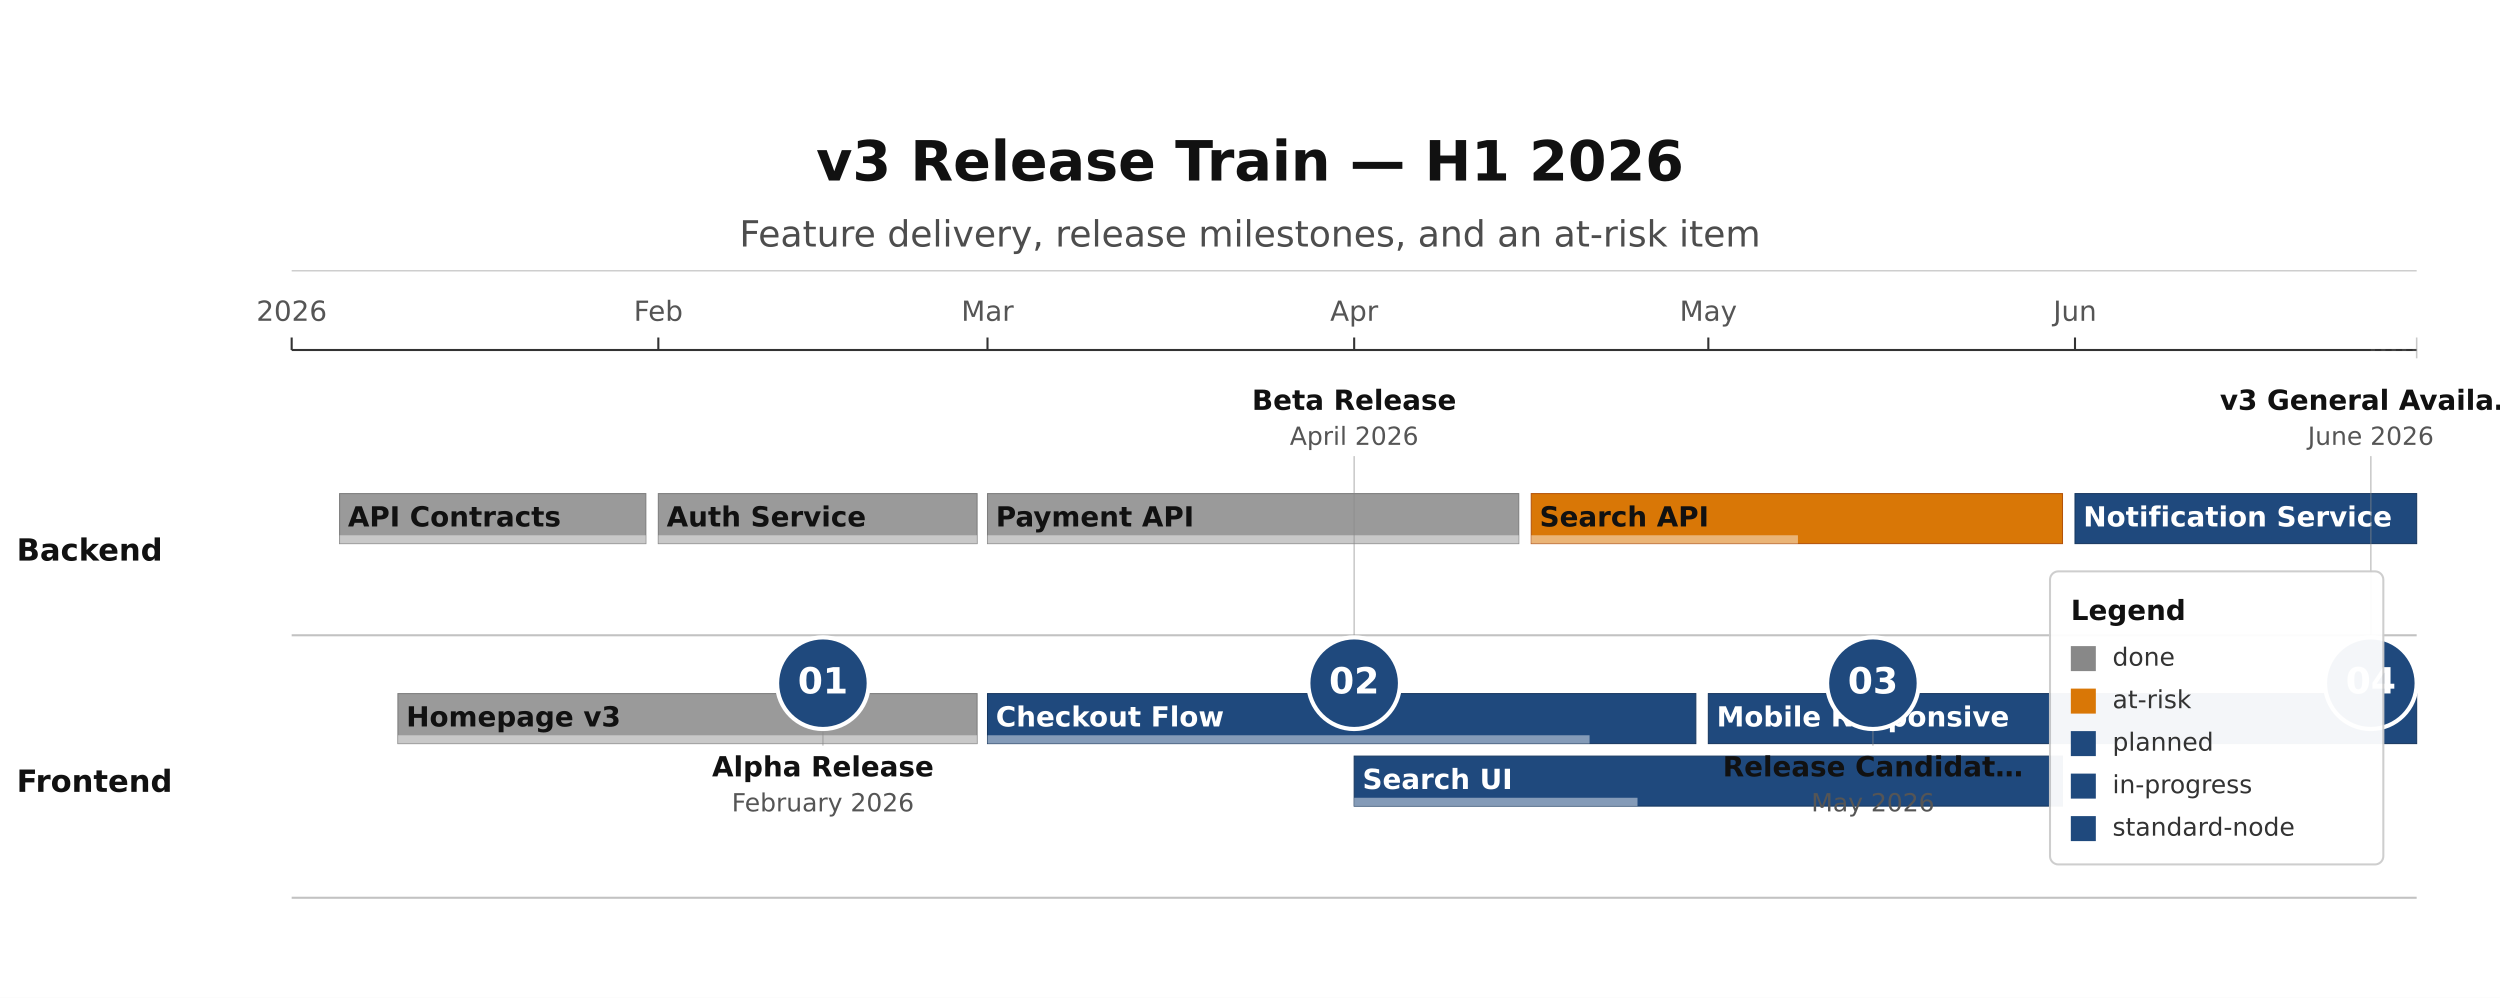
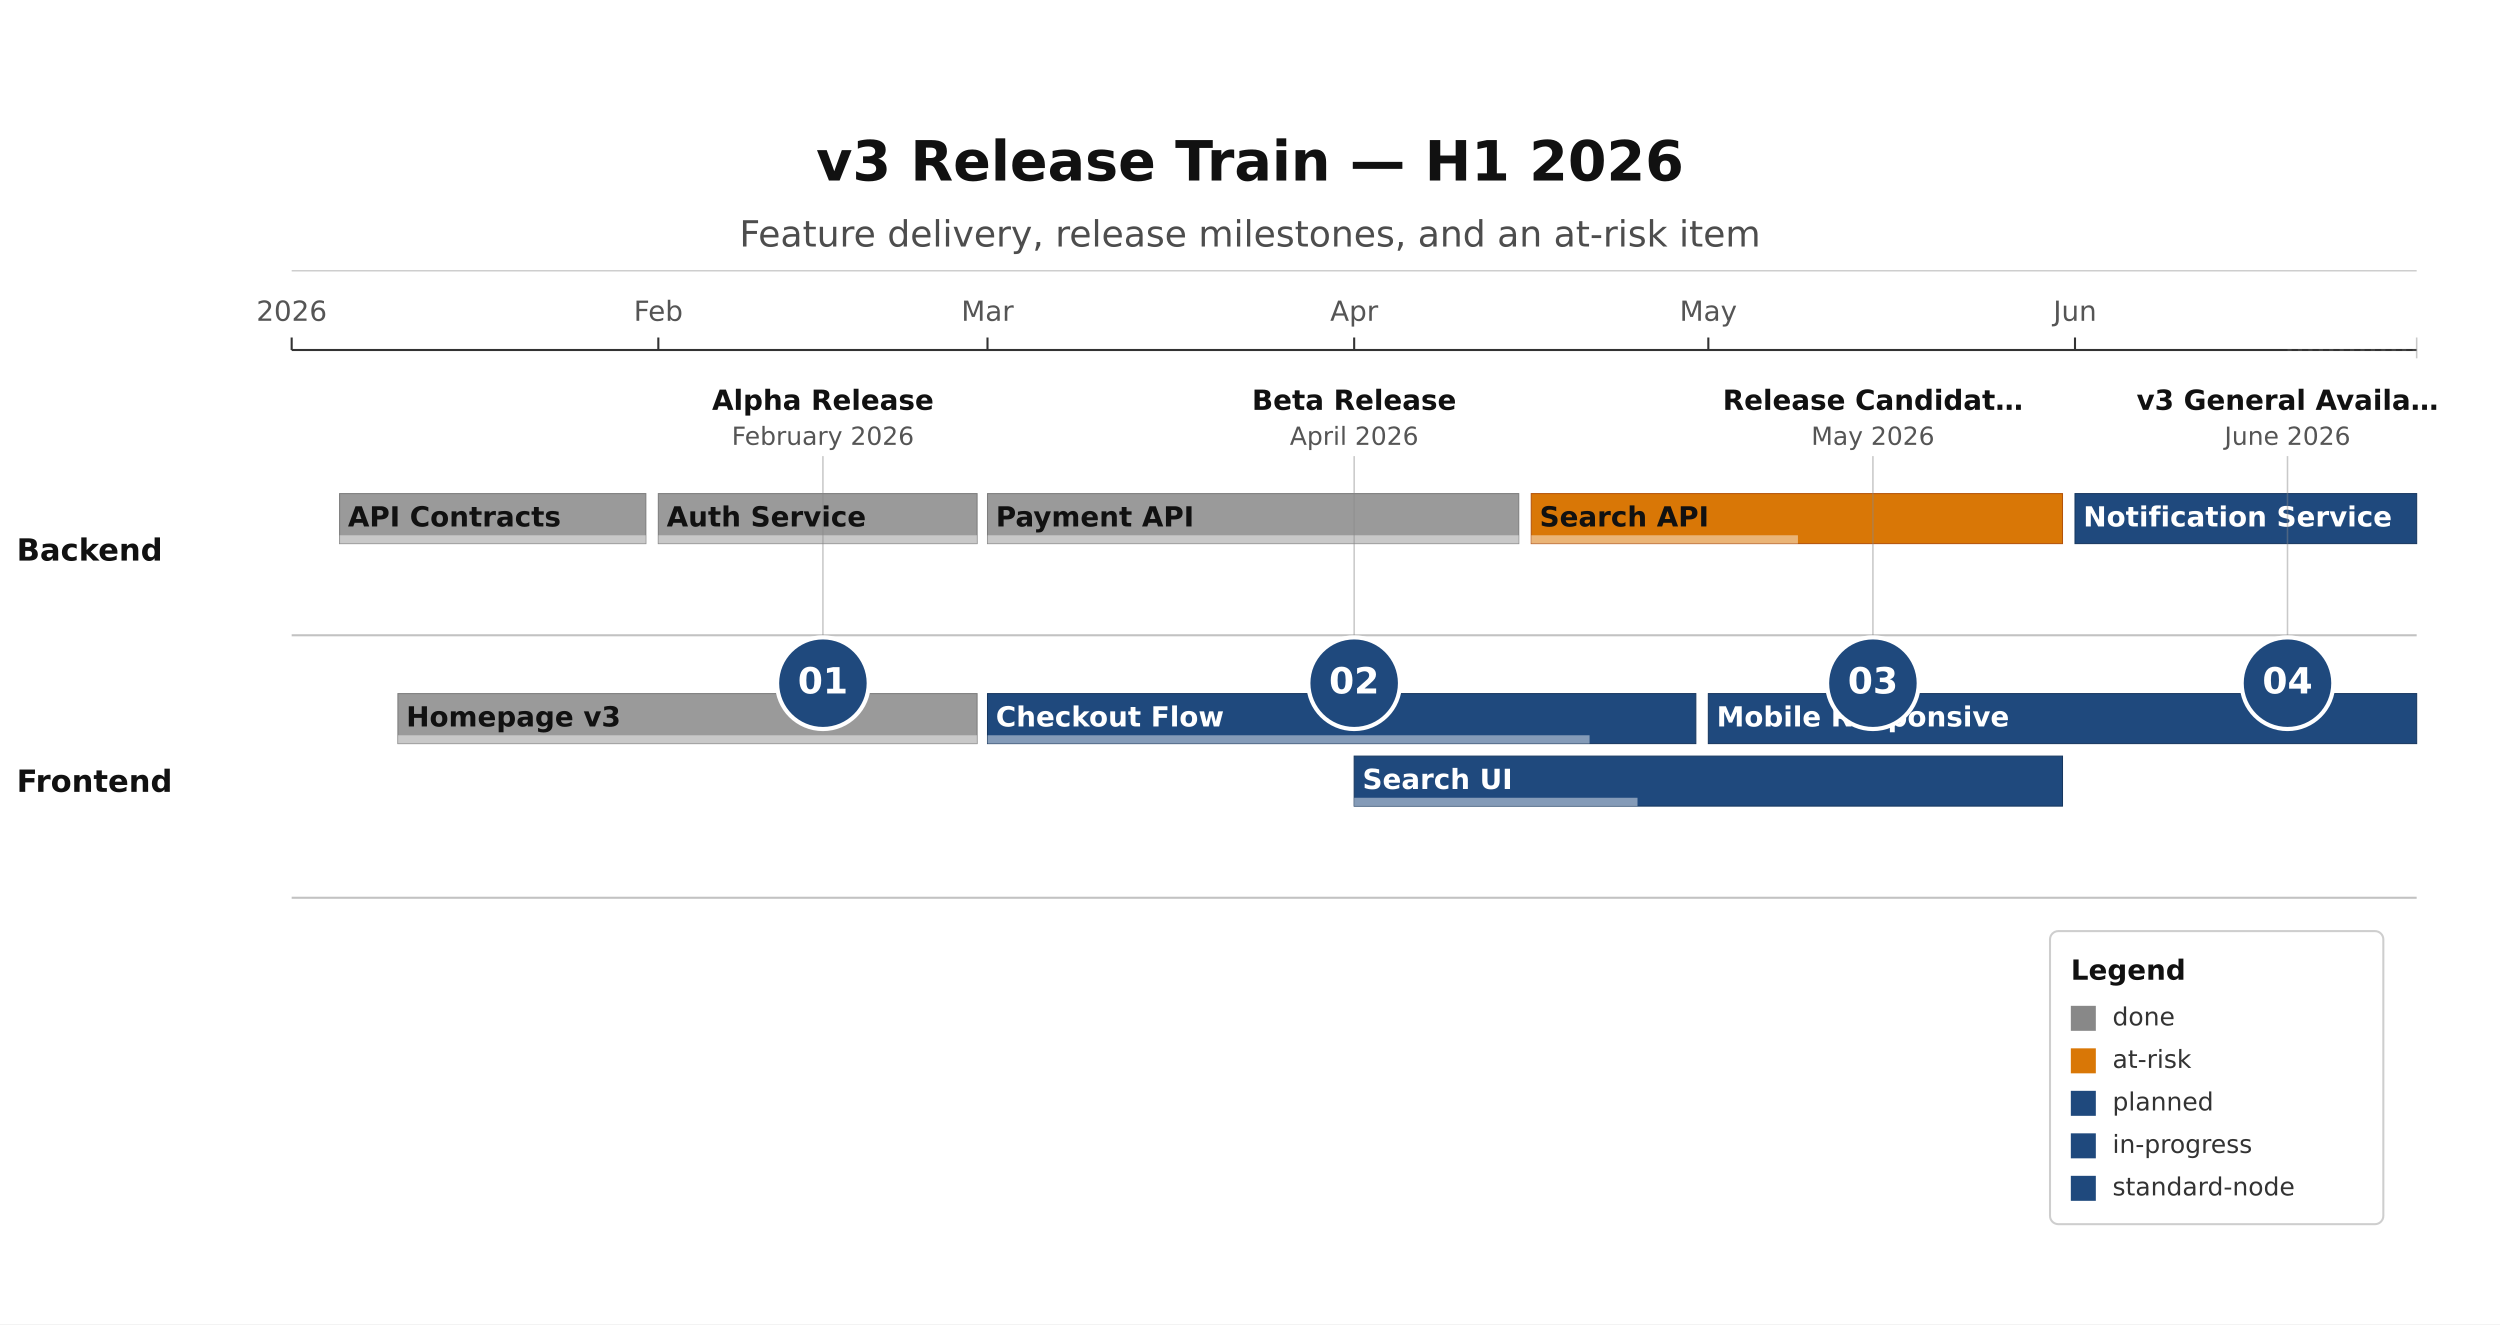
- <svg xmlns="http://www.w3.org/2000/svg" height="478.93" version="1.1" viewBox="0 0 1200 478.93" width="1200">
-   <rect fill="#FFFFFF" height="478.93" width="1200" x="0" y="0" />
+ <svg xmlns="http://www.w3.org/2000/svg" height="635.6" version="1.1" viewBox="0 0 1200 635.6" width="1200">
+   <rect fill="#FFFFFF" height="635.6" width="1200" x="0" y="0" />
  <text dominant-baseline="alphabetic" fill="#111111" font-family="DejaVu Sans, Arial, Helvetica, sans-serif" font-size="26.67" font-weight="700" text-anchor="middle" x="600" y="86.67">v3 Release Train — H1 2026</text>
  <text dominant-baseline="alphabetic" fill="#111111" font-family="DejaVu Sans, Arial, Helvetica, sans-serif" font-size="17.33" font-weight="400" opacity="0.75" text-anchor="middle" x="600" y="118.33">Feature delivery, release milestones, and an at-risk item</text>
  <line opacity="0.35" stroke="#333333" stroke-width="0.5" x1="140" x2="1160" y1="130" y2="130" />
  <line stroke="#333333" stroke-width="1" x1="140" x2="1160" y1="168" y2="168" />
  <line stroke="#333333" stroke-width="1" x1="140" x2="140" y1="162" y2="168" />
  <text dominant-baseline="alphabetic" fill="#555555" font-family="DejaVu Sans, Arial, Helvetica, sans-serif" font-size="13.33" font-weight="400" text-anchor="middle" x="140" y="154">2026</text>
  <line stroke="#333333" stroke-width="1" x1="316" x2="316" y1="162" y2="168" />
  <text dominant-baseline="alphabetic" fill="#555555" font-family="DejaVu Sans, Arial, Helvetica, sans-serif" font-size="13.33" font-weight="400" text-anchor="middle" x="316" y="154">Feb</text>
  <line stroke="#333333" stroke-width="1" x1="474" x2="474" y1="162" y2="168" />
  <text dominant-baseline="alphabetic" fill="#555555" font-family="DejaVu Sans, Arial, Helvetica, sans-serif" font-size="13.33" font-weight="400" text-anchor="middle" x="474" y="154">Mar</text>
  <line stroke="#333333" stroke-width="1" x1="650" x2="650" y1="162" y2="168" />
  <text dominant-baseline="alphabetic" fill="#555555" font-family="DejaVu Sans, Arial, Helvetica, sans-serif" font-size="13.33" font-weight="400" text-anchor="middle" x="650" y="154">Apr</text>
  <line stroke="#333333" stroke-width="1" x1="820" x2="820" y1="162" y2="168" />
  <text dominant-baseline="alphabetic" fill="#555555" font-family="DejaVu Sans, Arial, Helvetica, sans-serif" font-size="13.33" font-weight="400" text-anchor="middle" x="820" y="154">May</text>
  <line stroke="#333333" stroke-width="1" x1="996" x2="996" y1="162" y2="168" />
  <text dominant-baseline="alphabetic" fill="#555555" font-family="DejaVu Sans, Arial, Helvetica, sans-serif" font-size="13.33" font-weight="400" text-anchor="middle" x="996" y="154">Jun</text>
  <line opacity="0.3" stroke="#333333" stroke-width="1" x1="140" x2="1160" y1="304.93" y2="304.93" />
  <text dominant-baseline="middle" fill="#111111" font-family="DejaVu Sans, Arial, Helvetica, sans-serif" font-size="14.67" font-weight="600" text-anchor="start" x="8" y="264.93">Backend</text>
  <line opacity="0.3" stroke="#333333" stroke-width="1" x1="140" x2="1160" y1="430.93" y2="430.93" />
  <text dominant-baseline="middle" fill="#111111" font-family="DejaVu Sans, Arial, Helvetica, sans-serif" font-size="14.67" font-weight="600" text-anchor="start" x="8" y="375.93">Frontend</text>
  <rect fill="#888888" height="24" opacity="0.85" rx="0" stroke="#666666" stroke-width="0.5" width="147" x="163" y="236.93" />
  <rect fill="#FFFFFF" height="4" opacity="0.45" rx="0" width="147" x="163" y="256.93" />
  <text dominant-baseline="middle" fill="#111111" font-family="DejaVu Sans, Arial, Helvetica, sans-serif" font-size="13.33" font-weight="600" text-anchor="start" x="167" y="248.93">API Contracts</text>
  <rect fill="#888888" height="24" opacity="0.85" rx="0" stroke="#666666" stroke-width="0.5" width="153" x="316" y="236.93" />
  <rect fill="#FFFFFF" height="4" opacity="0.45" rx="0" width="153" x="316" y="256.93" />
  <text dominant-baseline="middle" fill="#111111" font-family="DejaVu Sans, Arial, Helvetica, sans-serif" font-size="13.33" font-weight="600" text-anchor="start" x="320" y="248.93">Auth Service</text>
  <rect fill="#888888" height="24" opacity="0.85" rx="0" stroke="#666666" stroke-width="0.5" width="255" x="474" y="236.93" />
  <rect fill="#FFFFFF" height="4" opacity="0.45" rx="0" width="255" x="474" y="256.93" />
  <text dominant-baseline="middle" fill="#111111" font-family="DejaVu Sans, Arial, Helvetica, sans-serif" font-size="13.33" font-weight="600" text-anchor="start" x="478" y="248.93">Payment API</text>
  <rect fill="#D97706" height="24" opacity="1" rx="0" stroke="#B45309" stroke-width="0.5" width="255" x="735" y="236.93" />
  <rect fill="#FFFFFF" height="4" opacity="0.45" rx="0" width="128" x="735" y="256.93" />
  <text dominant-baseline="middle" fill="#111111" font-family="DejaVu Sans, Arial, Helvetica, sans-serif" font-size="13.33" font-weight="600" text-anchor="start" x="739" y="248.93">Search API</text>
  <rect fill="#1F497D" height="24" opacity="1" rx="0" stroke="#163760" stroke-width="0.5" width="164" x="996" y="236.93" />
  <text dominant-baseline="middle" fill="#FFFFFF" font-family="DejaVu Sans, Arial, Helvetica, sans-serif" font-size="13.33" font-weight="600" text-anchor="start" x="1000" y="248.93">Notification Service</text>
  <rect fill="#888888" height="24" opacity="0.85" rx="0" stroke="#666666" stroke-width="0.5" width="278" x="191" y="332.93" />
  <rect fill="#FFFFFF" height="4" opacity="0.45" rx="0" width="278" x="191" y="352.93" />
  <text dominant-baseline="middle" fill="#111111" font-family="DejaVu Sans, Arial, Helvetica, sans-serif" font-size="13.33" font-weight="600" text-anchor="start" x="195" y="344.93">Homepage v3</text>
  <rect fill="#1F497D" height="24" opacity="1" rx="0" stroke="#163760" stroke-width="0.5" width="340" x="474" y="332.93" />
  <rect fill="#FFFFFF" height="4" opacity="0.45" rx="0" width="289" x="474" y="352.93" />
  <text dominant-baseline="middle" fill="#FFFFFF" font-family="DejaVu Sans, Arial, Helvetica, sans-serif" font-size="13.33" font-weight="600" text-anchor="start" x="478" y="344.93">Checkout Flow</text>
  <rect fill="#1F497D" height="24" opacity="1" rx="0" stroke="#163760" stroke-width="0.5" width="340" x="650" y="362.93" />
  <rect fill="#FFFFFF" height="4" opacity="0.45" rx="0" width="136" x="650" y="382.93" />
  <text dominant-baseline="middle" fill="#FFFFFF" font-family="DejaVu Sans, Arial, Helvetica, sans-serif" font-size="13.33" font-weight="600" text-anchor="start" x="654" y="374.93">Search UI</text>
  <rect fill="#1F497D" height="24" opacity="1" rx="0" stroke="#163760" stroke-width="0.5" width="340" x="820" y="332.93" />
  <text dominant-baseline="middle" fill="#FFFFFF" font-family="DejaVu Sans, Arial, Helvetica, sans-serif" font-size="13.33" font-weight="600" text-anchor="start" x="824" y="344.93">Mobile Responsive</text>
-   <line opacity="0.45" stroke="#888888" stroke-width="0.75" x1="395" x2="395" y1="349.93" y2="357.93" />
+   <line opacity="0.45" stroke="#888888" stroke-width="0.75" x1="395" x2="395" y1="218.93" y2="305.93" />
  <circle cx="395" cy="327.93" fill="#1F497D" r="22" stroke="#FFFFFF" stroke-width="2" />
  <text dominant-baseline="middle" fill="#FFFFFF" font-family="DejaVu Sans, Arial, Helvetica, sans-serif" font-size="17.33" font-weight="700" text-anchor="middle" x="395" y="327.93">01</text>
-   <text dominant-baseline="alphabetic" fill="#111111" font-family="DejaVu Sans, Arial, Helvetica, sans-serif" font-size="13.33" font-weight="600" text-anchor="middle" x="395" y="372.66">Alpha Release</text>
-   <text dominant-baseline="alphabetic" fill="#555555" font-family="DejaVu Sans, Arial, Helvetica, sans-serif" font-size="12" font-weight="400" text-anchor="middle" x="395" y="389.46">February 2026</text>
+   <text dominant-baseline="alphabetic" fill="#111111" font-family="DejaVu Sans, Arial, Helvetica, sans-serif" font-size="13.33" font-weight="600" text-anchor="middle" x="395" y="196.73">Alpha Release</text>
+   <text dominant-baseline="alphabetic" fill="#555555" font-family="DejaVu Sans, Arial, Helvetica, sans-serif" font-size="12" font-weight="400" text-anchor="middle" x="395" y="213.53">February 2026</text>
  <line opacity="0.45" stroke="#888888" stroke-width="0.75" x1="650" x2="650" y1="218.93" y2="305.93" />
  <circle cx="650" cy="327.93" fill="#1F497D" r="22" stroke="#FFFFFF" stroke-width="2" />
  <text dominant-baseline="middle" fill="#FFFFFF" font-family="DejaVu Sans, Arial, Helvetica, sans-serif" font-size="17.33" font-weight="700" text-anchor="middle" x="650" y="327.93">02</text>
  <text dominant-baseline="alphabetic" fill="#111111" font-family="DejaVu Sans, Arial, Helvetica, sans-serif" font-size="13.33" font-weight="600" text-anchor="middle" x="650" y="196.73">Beta Release</text>
  <text dominant-baseline="alphabetic" fill="#555555" font-family="DejaVu Sans, Arial, Helvetica, sans-serif" font-size="12" font-weight="400" text-anchor="middle" x="650" y="213.53">April 2026</text>
-   <line opacity="0.45" stroke="#888888" stroke-width="0.75" x1="899" x2="899" y1="349.93" y2="357.93" />
+   <line opacity="0.45" stroke="#888888" stroke-width="0.75" x1="899" x2="899" y1="218.93" y2="305.93" />
  <circle cx="899" cy="327.93" fill="#1F497D" r="22" stroke="#FFFFFF" stroke-width="2" />
  <text dominant-baseline="middle" fill="#FFFFFF" font-family="DejaVu Sans, Arial, Helvetica, sans-serif" font-size="17.33" font-weight="700" text-anchor="middle" x="899" y="327.93">03</text>
-   <text dominant-baseline="alphabetic" fill="#111111" font-family="DejaVu Sans, Arial, Helvetica, sans-serif" font-size="13.33" font-weight="600" text-anchor="middle" x="899" y="372.66">Release Candidat…</text>
-   <text dominant-baseline="alphabetic" fill="#555555" font-family="DejaVu Sans, Arial, Helvetica, sans-serif" font-size="12" font-weight="400" text-anchor="middle" x="899" y="389.46">May 2026</text>
+   <text dominant-baseline="alphabetic" fill="#111111" font-family="DejaVu Sans, Arial, Helvetica, sans-serif" font-size="13.33" font-weight="600" text-anchor="middle" x="899" y="196.73">Release Candidat…</text>
+   <text dominant-baseline="alphabetic" fill="#555555" font-family="DejaVu Sans, Arial, Helvetica, sans-serif" font-size="12" font-weight="400" text-anchor="middle" x="899" y="213.53">May 2026</text>
  <line opacity="0.45" stroke="#888888" stroke-width="0.75" x1="1160" x2="1160" y1="162" y2="172" />
-   <line opacity="0.25" stroke="#888888" stroke-dasharray="2,3" stroke-width="0.75" x1="1160" x2="1138" y1="168" y2="168" />
-   <line opacity="0.45" stroke="#888888" stroke-width="0.75" x1="1138" x2="1138" y1="218.93" y2="305.93" />
-   <circle cx="1138" cy="327.93" fill="#1F497D" r="22" stroke="#FFFFFF" stroke-width="2" />
-   <text dominant-baseline="middle" fill="#FFFFFF" font-family="DejaVu Sans, Arial, Helvetica, sans-serif" font-size="17.33" font-weight="700" text-anchor="middle" x="1138" y="327.93">04</text>
-   <text dominant-baseline="alphabetic" fill="#111111" font-family="DejaVu Sans, Arial, Helvetica, sans-serif" font-size="13.33" font-weight="600" text-anchor="middle" x="1138" y="196.73">v3 General Availa…</text>
-   <text dominant-baseline="alphabetic" fill="#555555" font-family="DejaVu Sans, Arial, Helvetica, sans-serif" font-size="12" font-weight="400" text-anchor="middle" x="1138" y="213.53">June 2026</text>
-   <rect fill="#FFFFFF" height="140.67" opacity="0.95" rx="4" stroke="#CCCCCC" stroke-width="1" width="160" x="984" y="274.26" />
-   <text dominant-baseline="alphabetic" fill="#111111" font-family="DejaVu Sans, Arial, Helvetica, sans-serif" font-size="13.33" font-weight="700" text-anchor="start" x="994" y="297.6">Legend</text>
-   <rect fill="#888888" height="12" rx="0" width="12" x="994" y="310.13" />
-   <text dominant-baseline="middle" fill="#333333" font-family="DejaVu Sans, Arial, Helvetica, sans-serif" font-size="12" font-weight="400" text-anchor="start" x="1014" y="316.13">done</text>
-   <rect fill="#D97706" height="12" rx="0" width="12" x="994" y="330.53" />
-   <text dominant-baseline="middle" fill="#333333" font-family="DejaVu Sans, Arial, Helvetica, sans-serif" font-size="12" font-weight="400" text-anchor="start" x="1014" y="336.53">at-risk</text>
-   <rect fill="#1F497D" height="12" rx="0" width="12" x="994" y="350.93" />
-   <text dominant-baseline="middle" fill="#333333" font-family="DejaVu Sans, Arial, Helvetica, sans-serif" font-size="12" font-weight="400" text-anchor="start" x="1014" y="356.93">planned</text>
-   <rect fill="#1F497D" height="12" rx="0" width="12" x="994" y="371.33" />
-   <text dominant-baseline="middle" fill="#333333" font-family="DejaVu Sans, Arial, Helvetica, sans-serif" font-size="12" font-weight="400" text-anchor="start" x="1014" y="377.33">in-progress</text>
-   <rect fill="#1F497D" height="12" rx="0" width="12" x="994" y="391.73" />
-   <text dominant-baseline="middle" fill="#333333" font-family="DejaVu Sans, Arial, Helvetica, sans-serif" font-size="12" font-weight="400" text-anchor="start" x="1014" y="397.73">standard-node</text>
+   <line opacity="0.25" stroke="#888888" stroke-dasharray="2,3" stroke-width="0.75" x1="1160" x2="1098" y1="168" y2="168" />
+   <line opacity="0.45" stroke="#888888" stroke-width="0.75" x1="1098" x2="1098" y1="218.93" y2="305.93" />
+   <circle cx="1098" cy="327.93" fill="#1F497D" r="22" stroke="#FFFFFF" stroke-width="2" />
+   <text dominant-baseline="middle" fill="#FFFFFF" font-family="DejaVu Sans, Arial, Helvetica, sans-serif" font-size="17.33" font-weight="700" text-anchor="middle" x="1098" y="327.93">04</text>
+   <text dominant-baseline="alphabetic" fill="#111111" font-family="DejaVu Sans, Arial, Helvetica, sans-serif" font-size="13.33" font-weight="600" text-anchor="middle" x="1098" y="196.73">v3 General Availa…</text>
+   <text dominant-baseline="alphabetic" fill="#555555" font-family="DejaVu Sans, Arial, Helvetica, sans-serif" font-size="12" font-weight="400" text-anchor="middle" x="1098" y="213.53">June 2026</text>
+   <rect fill="#FFFFFF" height="140.67" opacity="0.95" rx="4" stroke="#CCCCCC" stroke-width="1" width="160" x="984" y="446.93" />
+   <text dominant-baseline="alphabetic" fill="#111111" font-family="DejaVu Sans, Arial, Helvetica, sans-serif" font-size="13.33" font-weight="700" text-anchor="start" x="994" y="470.26">Legend</text>
+   <rect fill="#888888" height="12" rx="0" width="12" x="994" y="482.8" />
+   <text dominant-baseline="middle" fill="#333333" font-family="DejaVu Sans, Arial, Helvetica, sans-serif" font-size="12" font-weight="400" text-anchor="start" x="1014" y="488.8">done</text>
+   <rect fill="#D97706" height="12" rx="0" width="12" x="994" y="503.2" />
+   <text dominant-baseline="middle" fill="#333333" font-family="DejaVu Sans, Arial, Helvetica, sans-serif" font-size="12" font-weight="400" text-anchor="start" x="1014" y="509.2">at-risk</text>
+   <rect fill="#1F497D" height="12" rx="0" width="12" x="994" y="523.6" />
+   <text dominant-baseline="middle" fill="#333333" font-family="DejaVu Sans, Arial, Helvetica, sans-serif" font-size="12" font-weight="400" text-anchor="start" x="1014" y="529.6">planned</text>
+   <rect fill="#1F497D" height="12" rx="0" width="12" x="994" y="544" />
+   <text dominant-baseline="middle" fill="#333333" font-family="DejaVu Sans, Arial, Helvetica, sans-serif" font-size="12" font-weight="400" text-anchor="start" x="1014" y="550">in-progress</text>
+   <rect fill="#1F497D" height="12" rx="0" width="12" x="994" y="564.4" />
+   <text dominant-baseline="middle" fill="#333333" font-family="DejaVu Sans, Arial, Helvetica, sans-serif" font-size="12" font-weight="400" text-anchor="start" x="1014" y="570.4">standard-node</text>
</svg>
